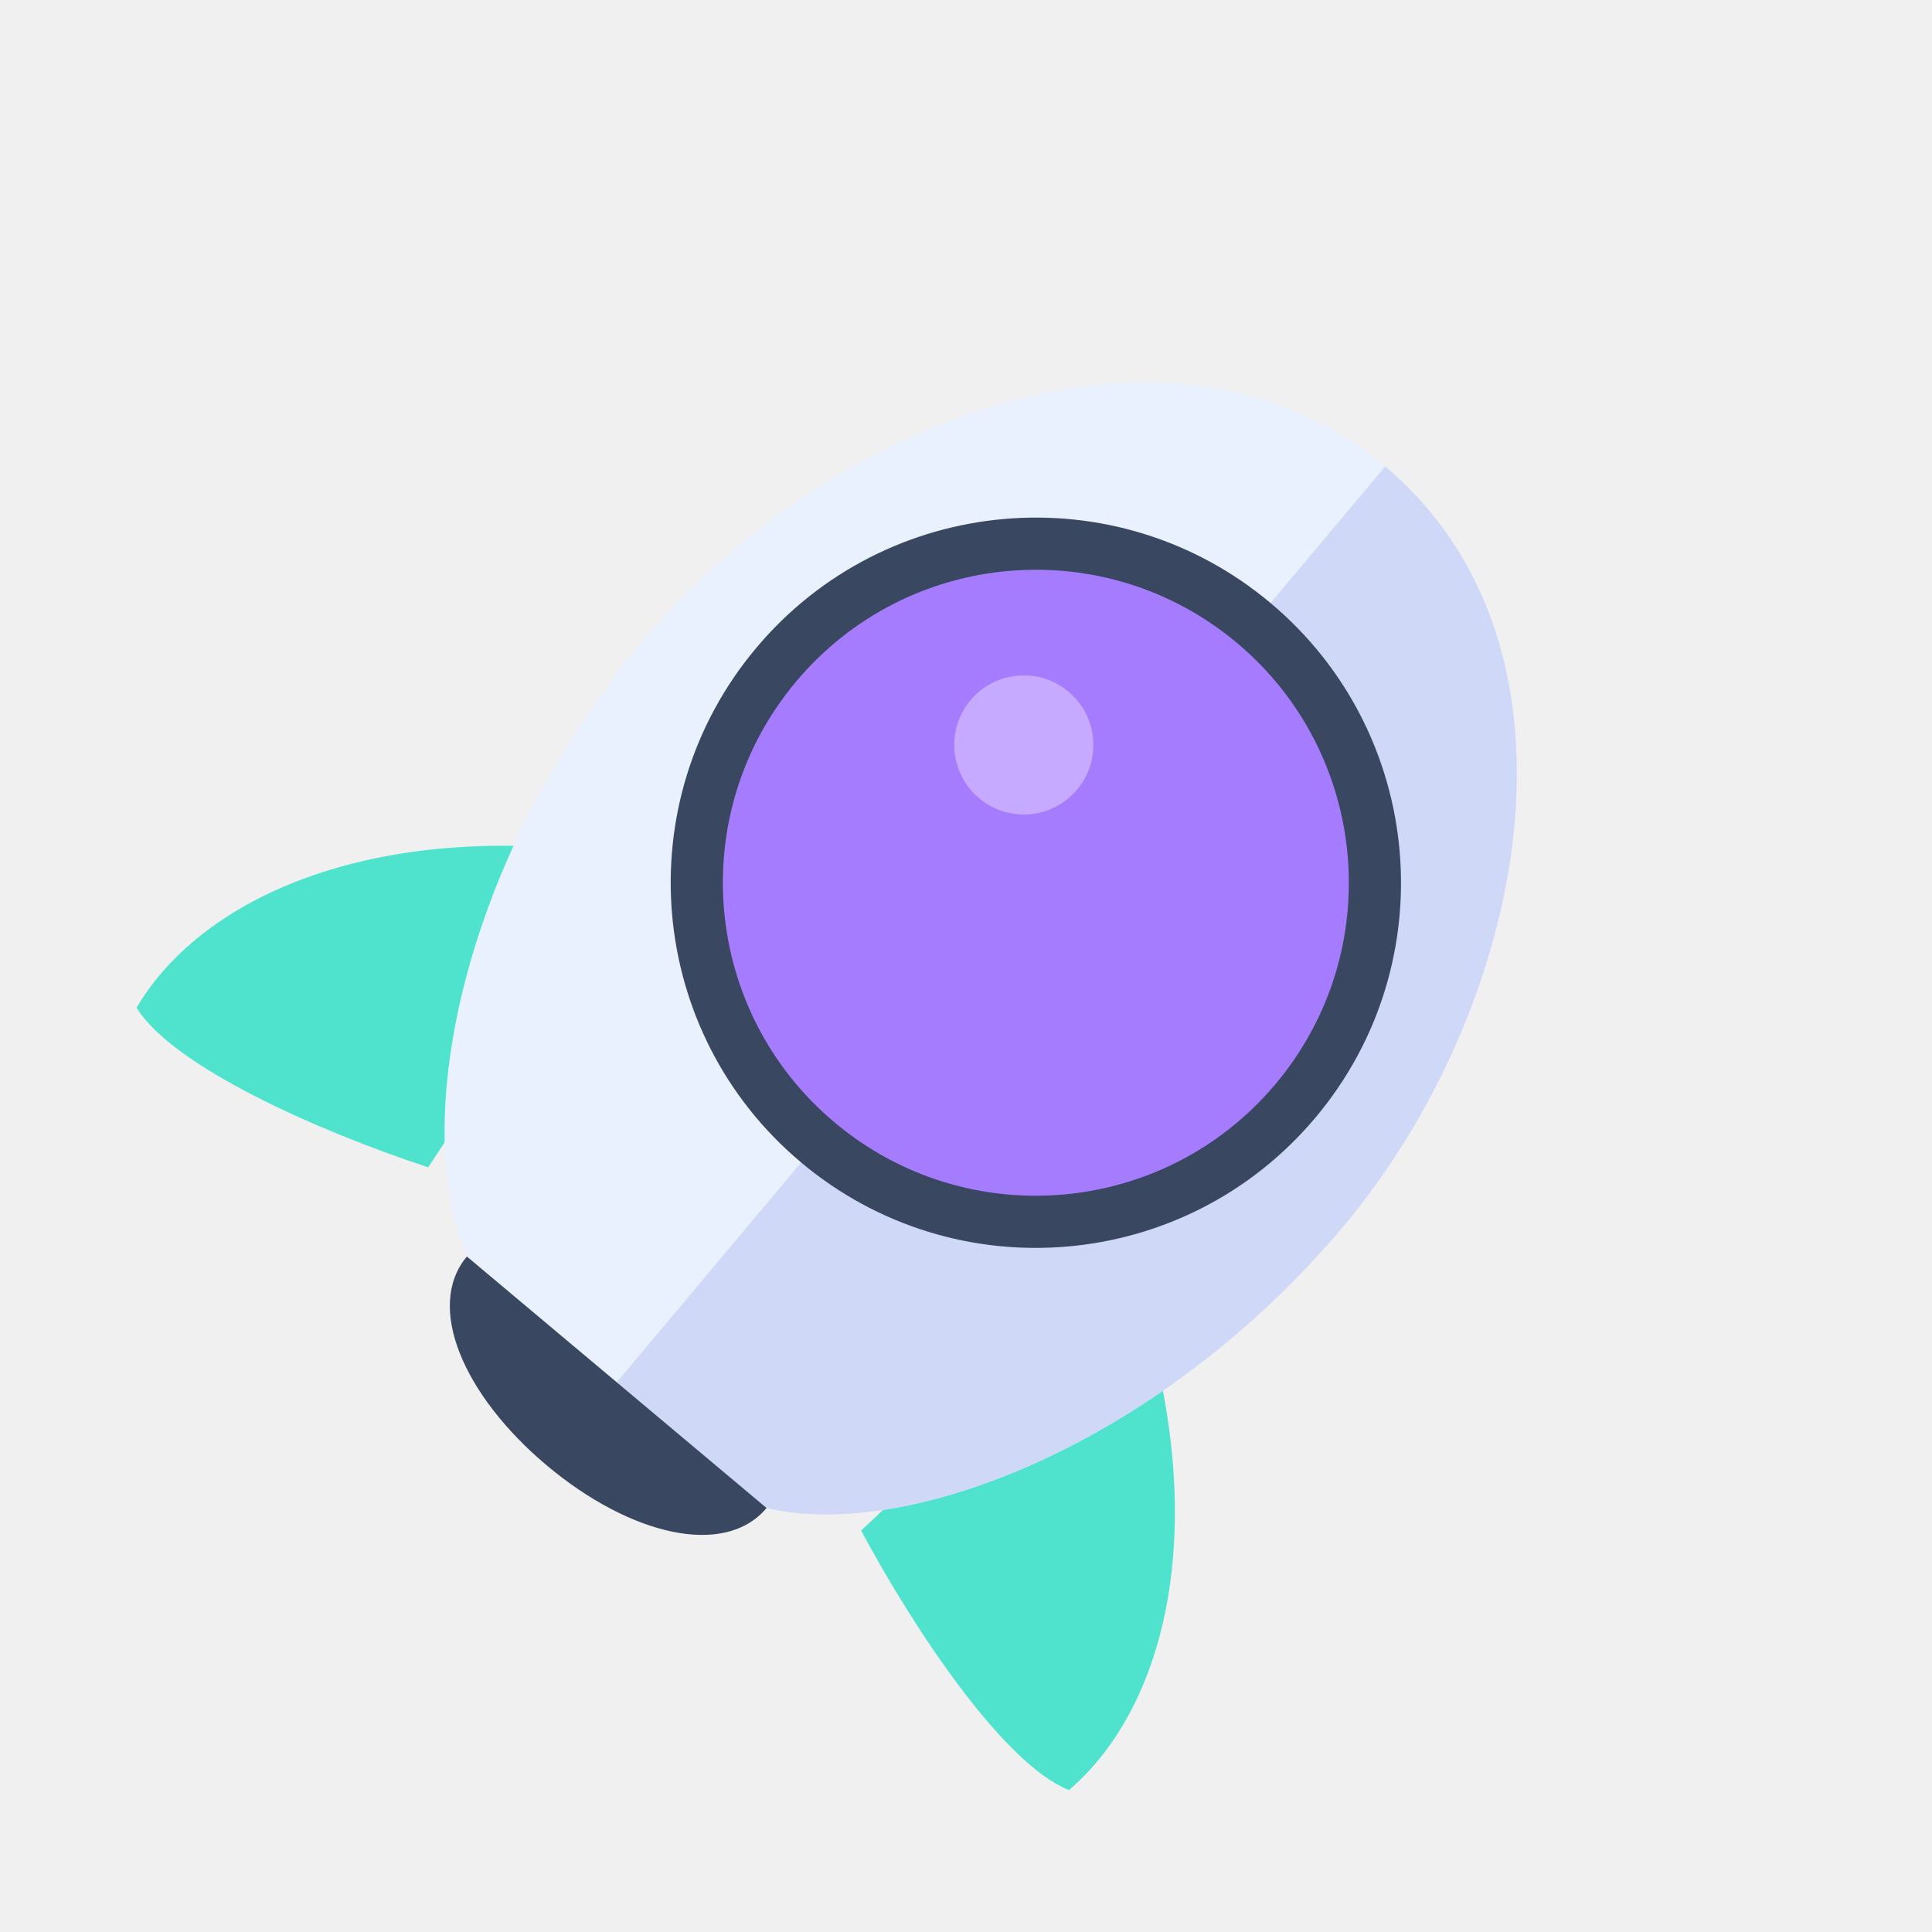
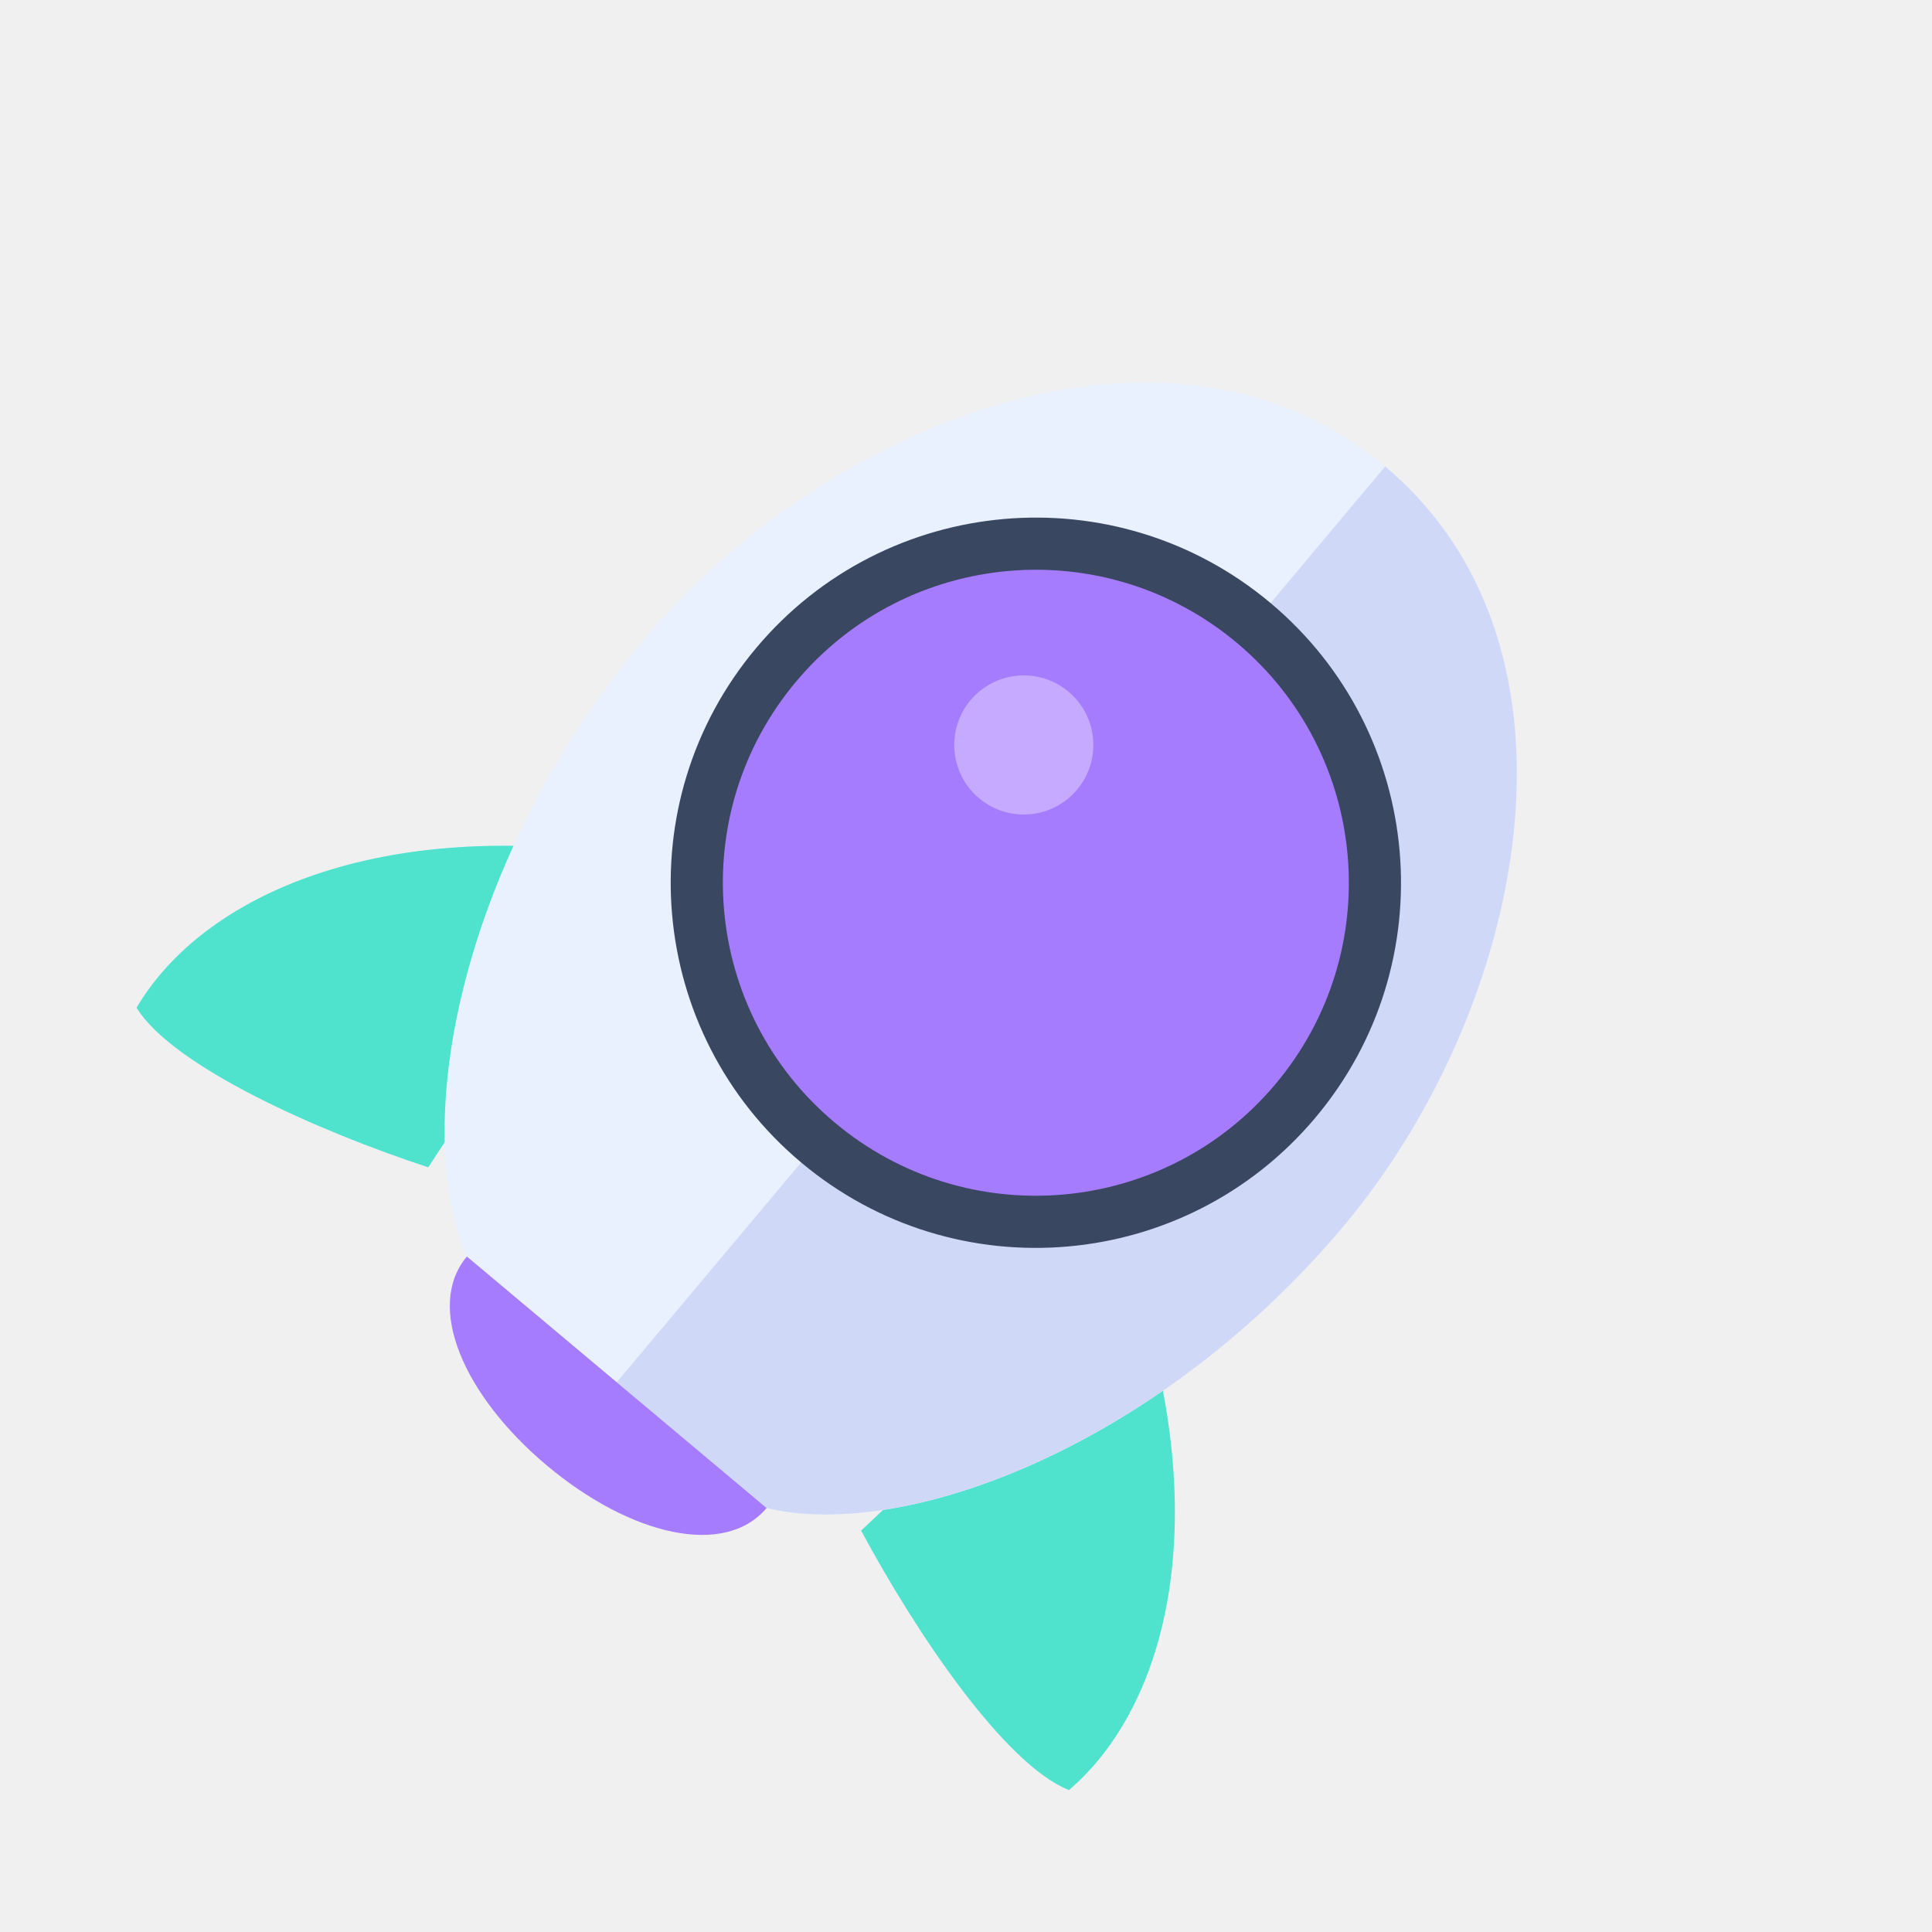
<svg xmlns="http://www.w3.org/2000/svg" viewBox="0 0 64 64" width="64" height="64">
  <defs>
    <path id="body" d="M 0 -50 C 26 -50 42 -20 42 6 C 42 32 30 54 18 60 L -18 60 C -30 54 -42 32 -42 6 C -42 -20 -26 -50 0 -50 Z" />
    <clipPath id="bodyClip">
      <use href="#body" />
    </clipPath>
  </defs>
  <g transform="translate(32 32) rotate(40) scale(0.36) translate(0 -10)">
    <path d="M -30 22 C -50 34 -58 50 -56 62 C -50 64 -36 60 -26 56 Z" fill="#4fe3ce" />
    <path d="M 30 22 C 50 34 58 50 56 62 C 50 64 36 60 26 56 Z" fill="#4fe3ce" />
    <use href="#body" fill="#e9f1ff" />
    <rect x="0" y="-56" width="60" height="130" fill="#cfd9f7" clip-path="url(#bodyClip)" />
-     <path d="M -18 60 L 18 60 C 18 66 10 70 0 70 C -10 70 -18 66 -18 60 Z" fill="#3a4761" />
+     <path d="M -18 60 L 18 60 C 18 66 10 70 0 70 C -10 70 -18 66 -18 60 Z" fill="#a67cff" />
    <circle cx="0" cy="0" r="33.6" fill="#3a4761" />
    <circle cx="0" cy="0" r="28.8" fill="#a67cff" />
    <circle cx="-9" cy="-9" r="6.4" fill="#ffffff" fill-opacity="0.35" />
  </g>
</svg>
